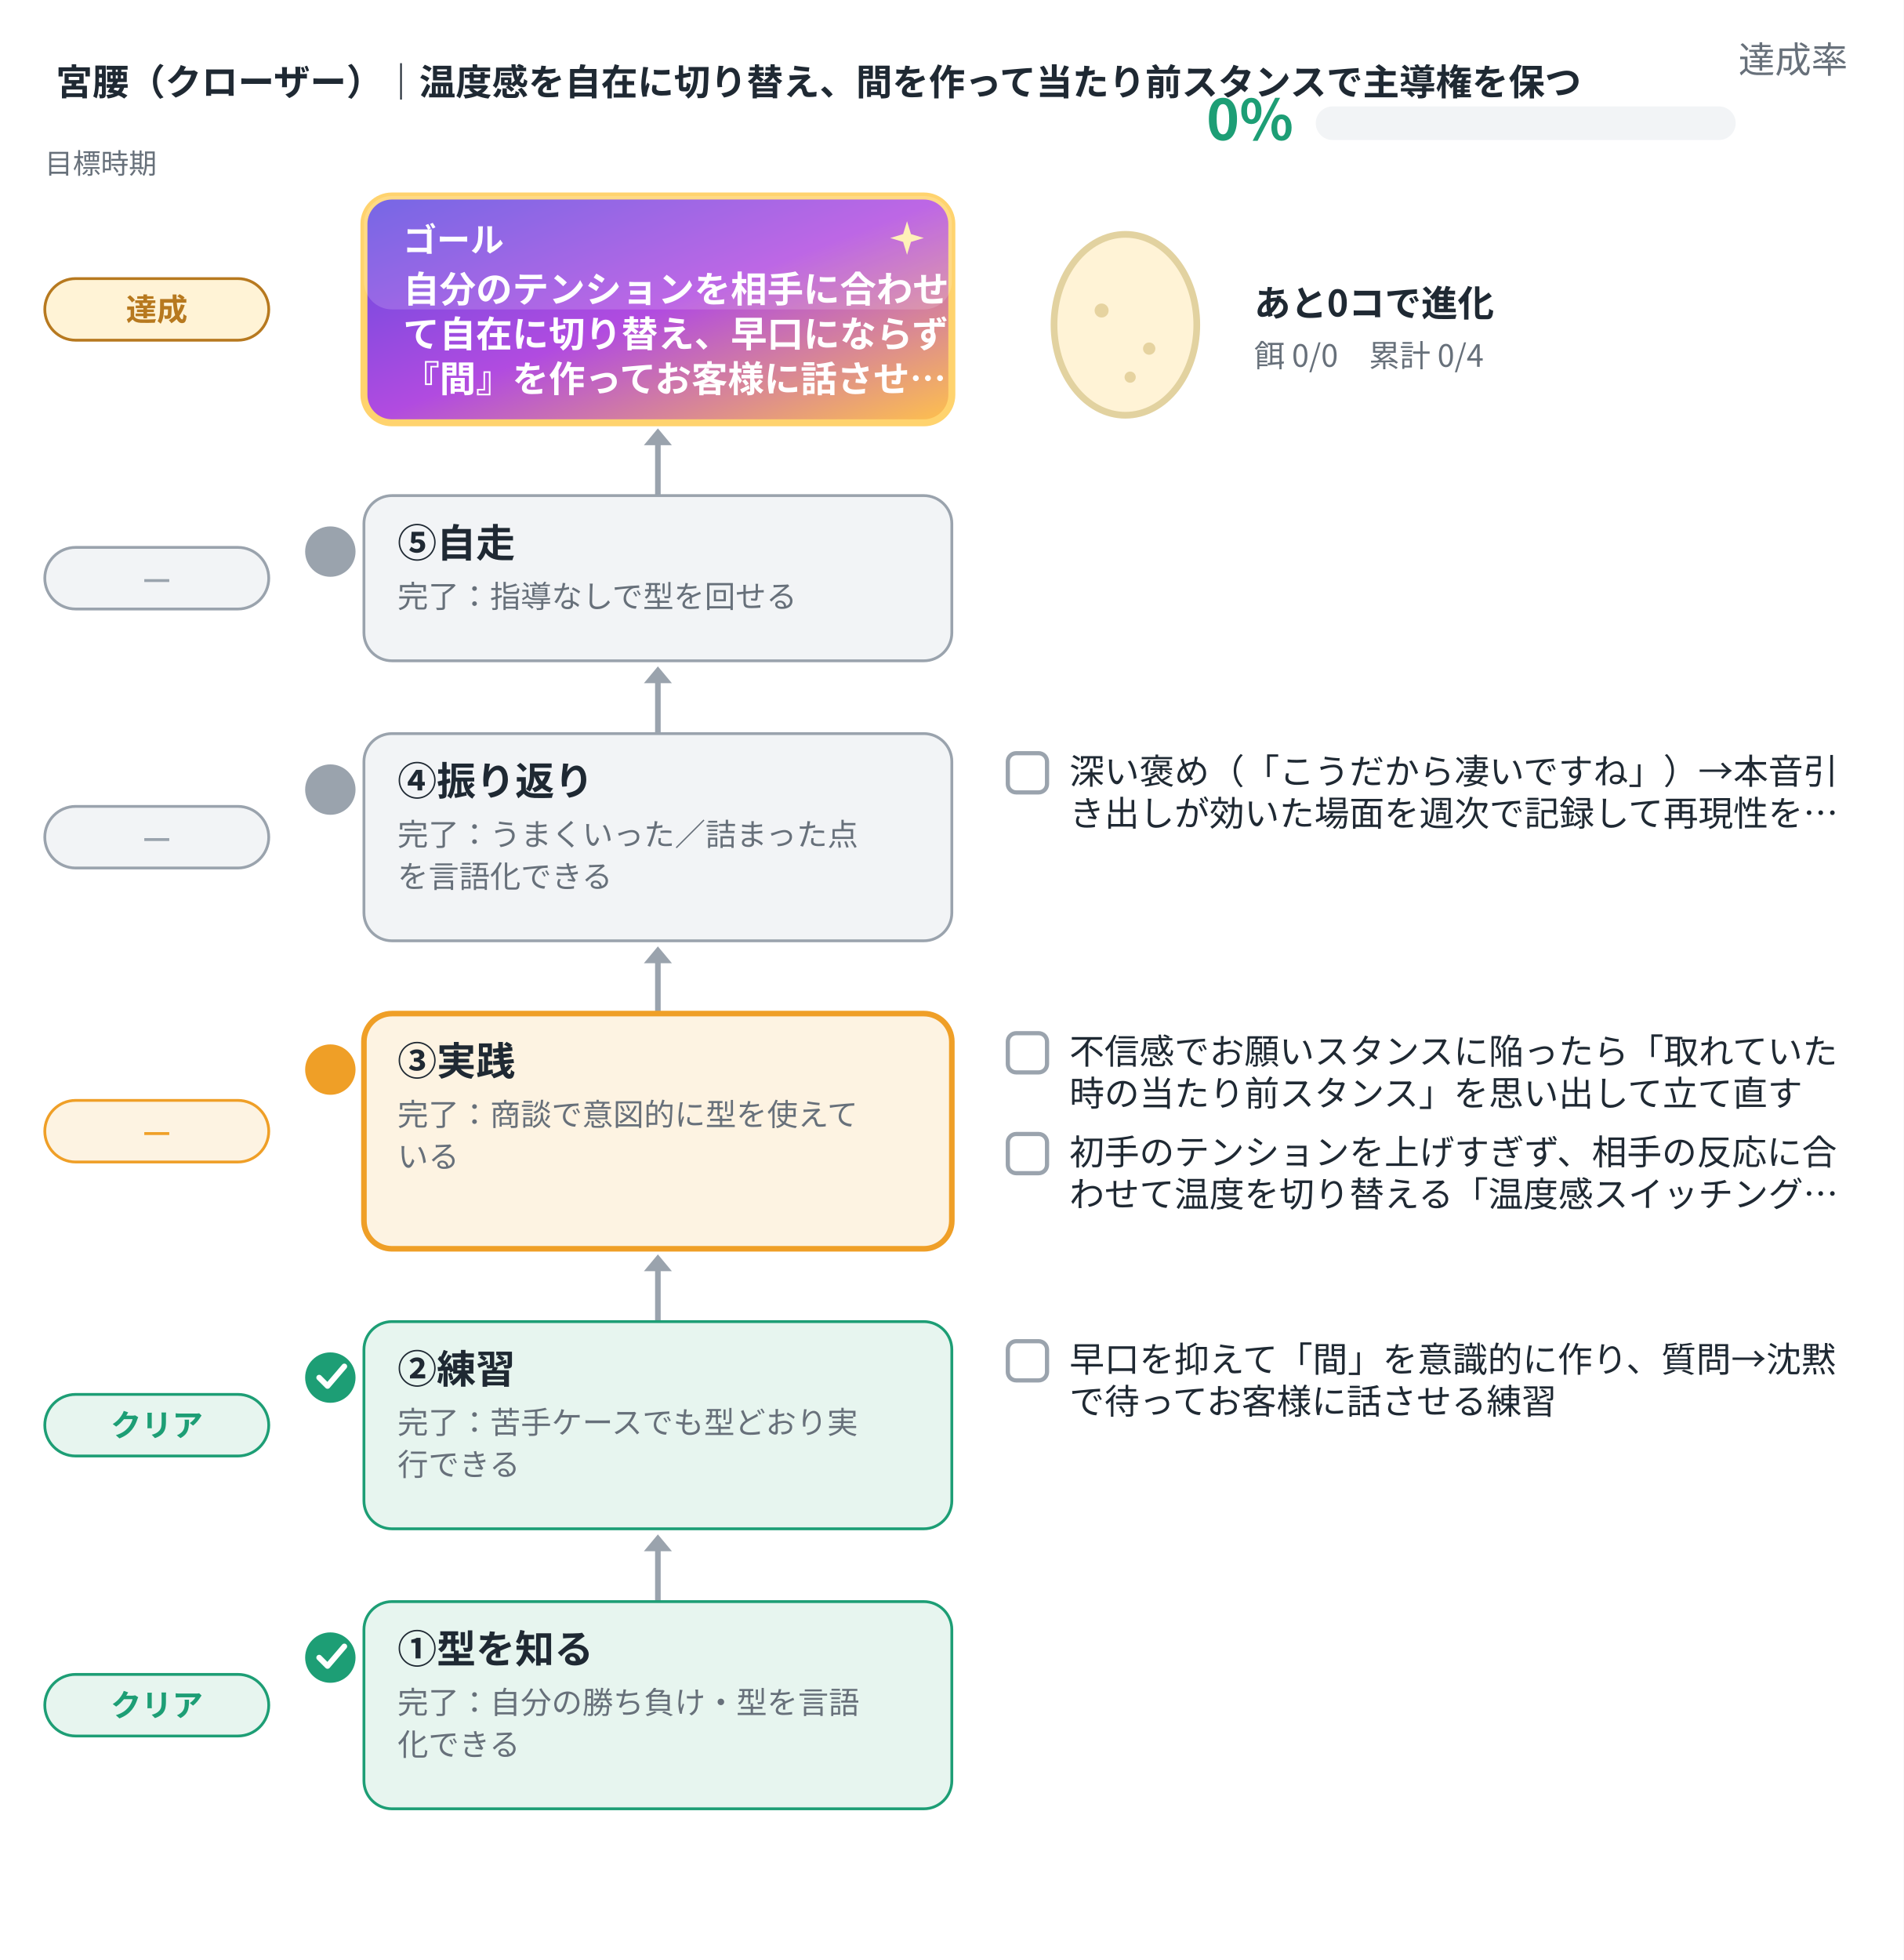
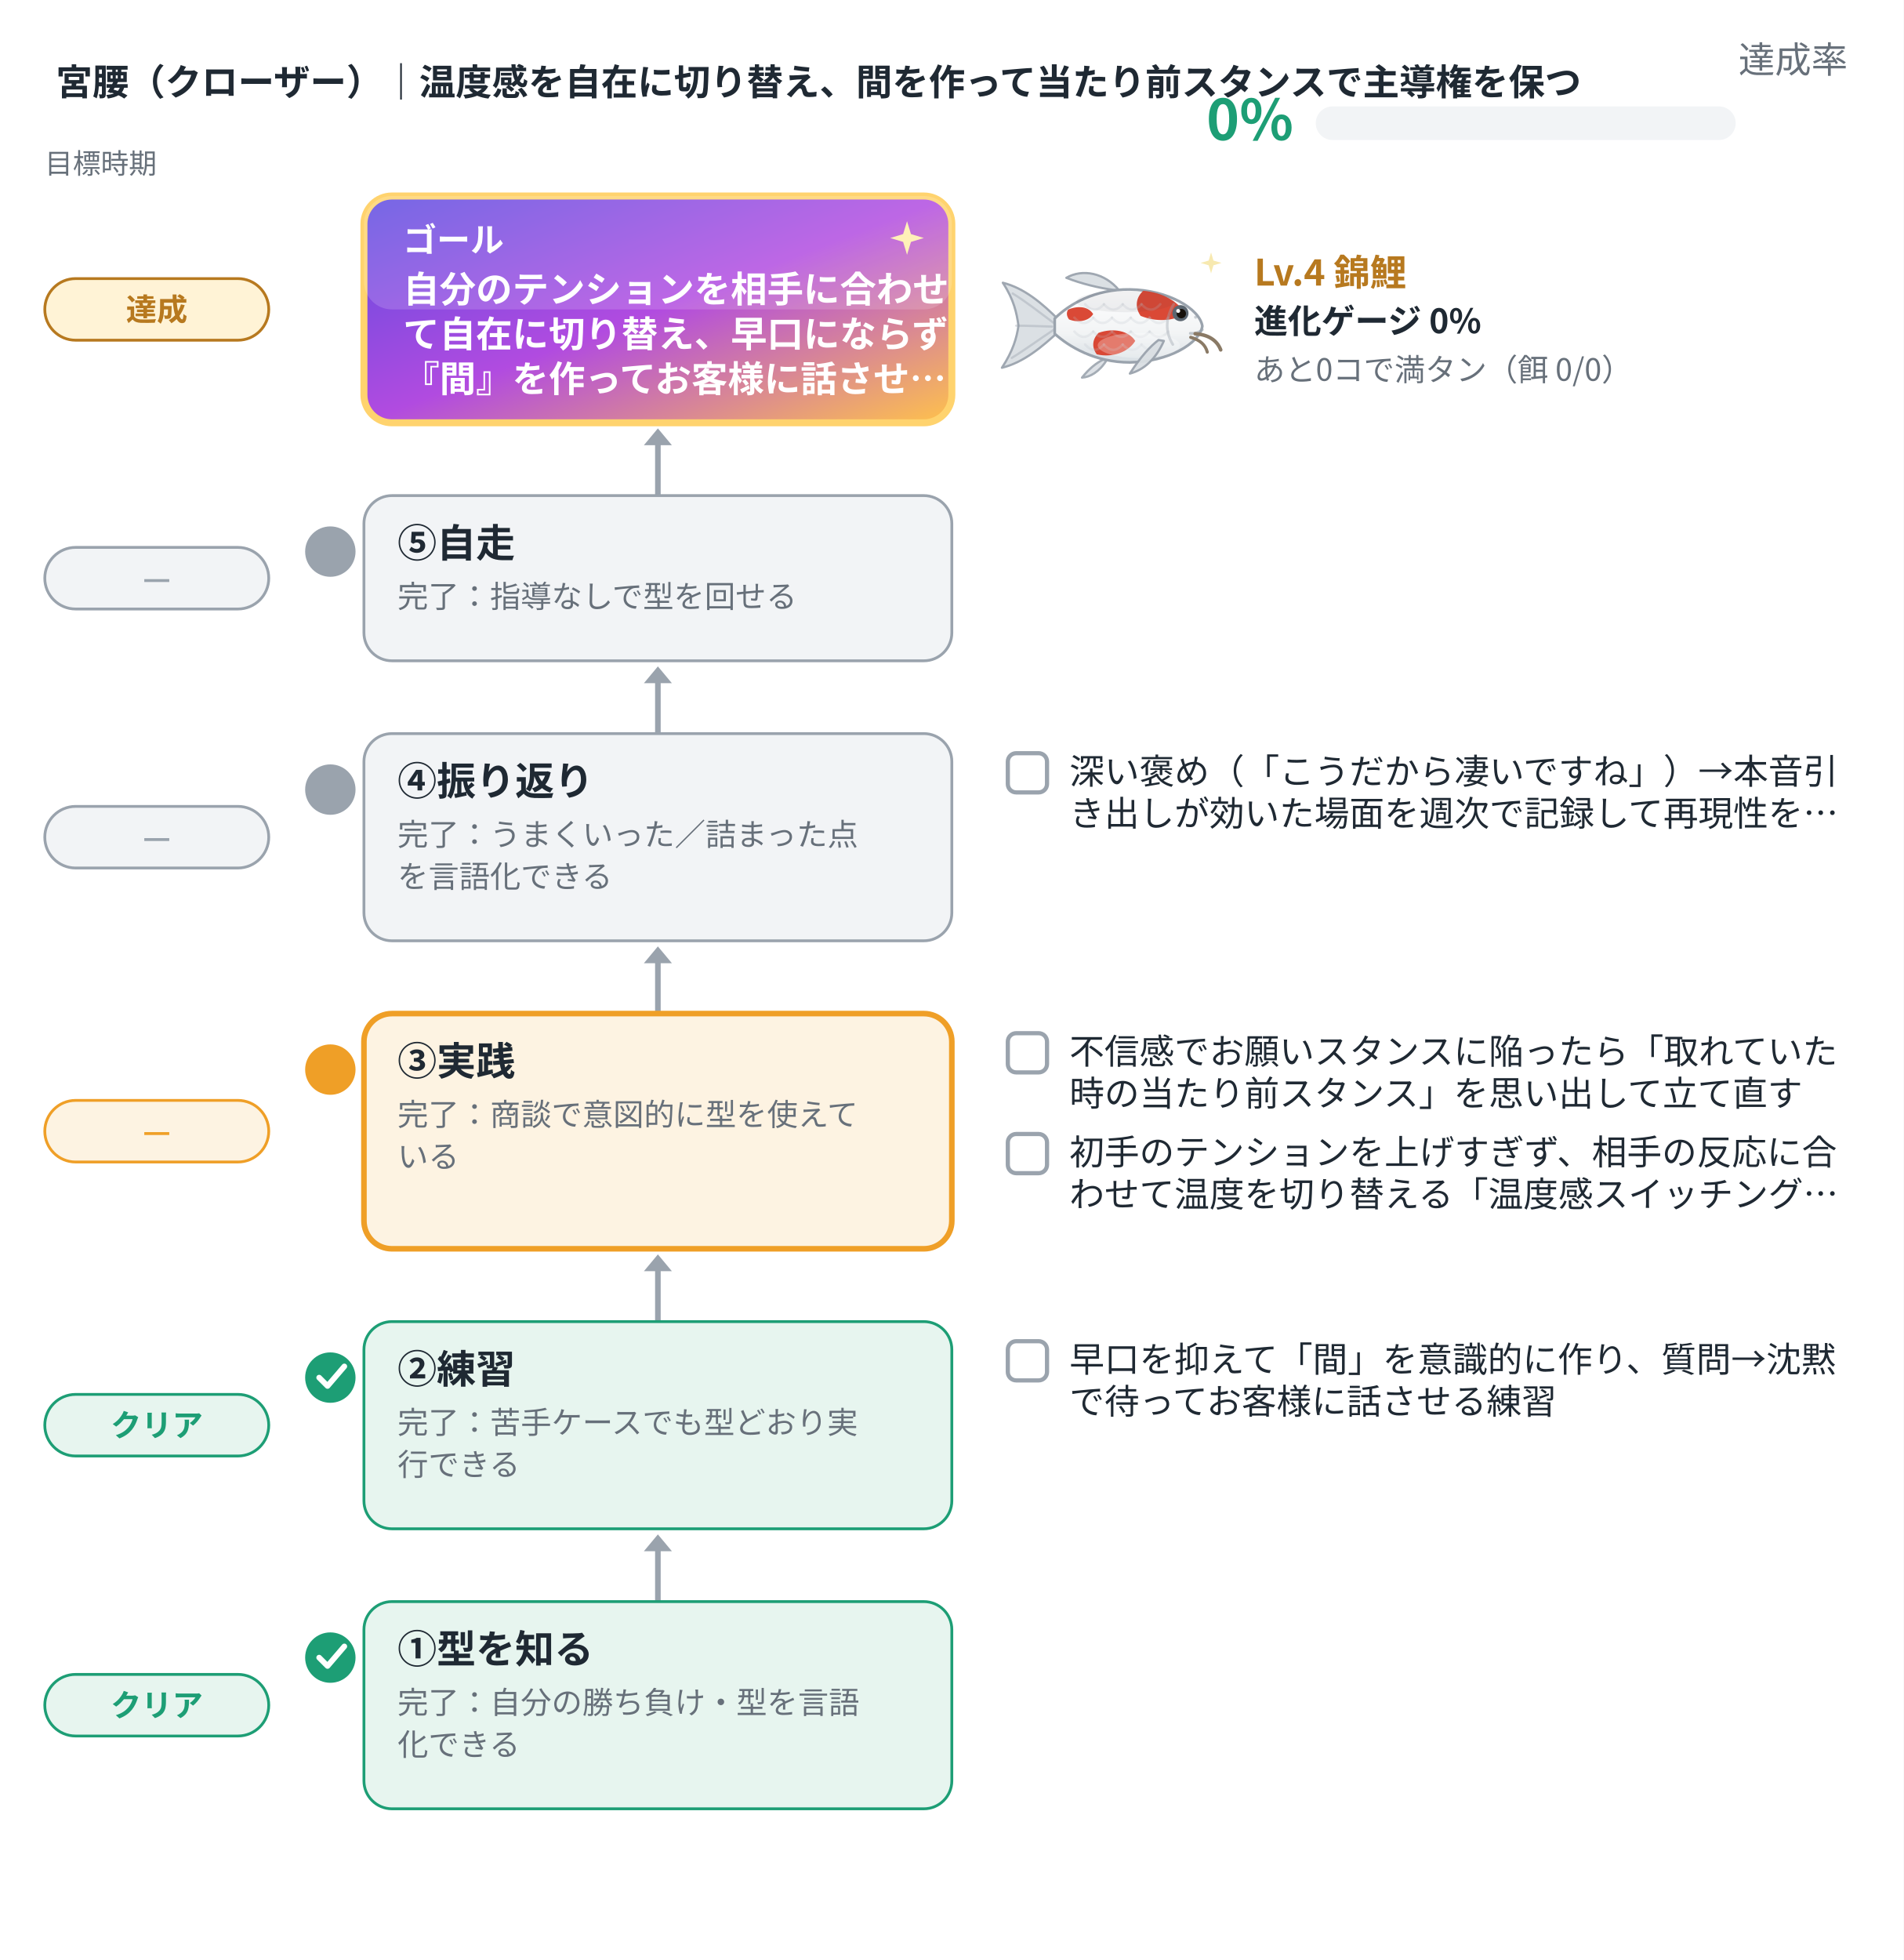
- <svg xmlns="http://www.w3.org/2000/svg" viewBox="0 0 680 700" font-family="Hiragino Sans, 'Noto Sans CJK JP', 'Yu Gothic', sans-serif" width="680" height="700">
+ <svg xmlns="http://www.w3.org/2000/svg" viewBox="0 0 680 700" font-family="Hiragino Sans, 'Noto Sans CJK JP', 'Yu Gothic', IPAGothic, sans-serif" width="680" height="700">
  <defs>
    <linearGradient id="goalGrad" x1="0" y1="0" x2="1" y2="1">
      <stop offset="0" stop-color="#5B4BE0" />
      <stop offset="0.5" stop-color="#B14BE0" />
      <stop offset="1" stop-color="#FFC24B" />
    </linearGradient>
    <linearGradient id="phx" x1="0" y1="0" x2="0" y2="1">
      <stop offset="0" stop-color="#FFE259" />
      <stop offset="0.5" stop-color="#FF9A00" />
      <stop offset="1" stop-color="#FF3D00" />
    </linearGradient>
    <linearGradient id="phx2" x1="0" y1="0" x2="0" y2="1">
      <stop offset="0" stop-color="#FFF0A0" />
      <stop offset="1" stop-color="#FF7A00" />
    </linearGradient>
    <linearGradient id="hen" x1="0" y1="0" x2="1" y2="1">
      <stop offset="0" stop-color="#37C9B0" />
      <stop offset="0.6" stop-color="#3DA0E8" />
      <stop offset="1" stop-color="#7A5BE0" />
    </linearGradient>
    <linearGradient id="pcock" x1="0" y1="0" x2="0" y2="1">
      <stop offset="0" stop-color="#2BD0C0" />
      <stop offset="0.55" stop-color="#2E8FD0" />
      <stop offset="1" stop-color="#2E4BB0" />
    </linearGradient>
    <linearGradient id="gold" x1="0" y1="0" x2="0" y2="1">
      <stop offset="0" stop-color="#FFF0A8" />
      <stop offset="0.5" stop-color="#F2C230" />
      <stop offset="1" stop-color="#C8901A" />
    </linearGradient>
+     <linearGradient id="fishBlu" x1="0" y1="0" x2="0" y2="1">
+       <stop offset="0" stop-color="#6FA9CC" />
+       <stop offset="0.55" stop-color="#A8CFE3" />
+       <stop offset="1" stop-color="#E4F1F7" />
+     </linearGradient>
+     <linearGradient id="fishWht" x1="0" y1="0" x2="0" y2="1">
+       <stop offset="0" stop-color="#FFFFFF" />
+       <stop offset="0.6" stop-color="#F2F4F5" />
+       <stop offset="1" stop-color="#D8DFE4" />
+     </linearGradient>
+     <linearGradient id="fishGld" x1="0" y1="0" x2="0" y2="1">
+       <stop offset="0" stop-color="#F8D25C" />
+       <stop offset="0.55" stop-color="#EFAF2E" />
+       <stop offset="1" stop-color="#D88A15" />
+     </linearGradient>
+     <linearGradient id="drgBlu" x1="0" y1="0" x2="1" y2="1">
+       <stop offset="0" stop-color="#55D0CF" />
+       <stop offset="0.5" stop-color="#2E86C8" />
+       <stop offset="1" stop-color="#4353C0" />
+     </linearGradient>
+     <linearGradient id="drgGld" x1="0" y1="0" x2="0" y2="1">
+       <stop offset="0" stop-color="#F9DC74" />
+       <stop offset="0.45" stop-color="#EEB53A" />
+       <stop offset="1" stop-color="#B87A12" />
+     </linearGradient>
+     <linearGradient id="eggG" x1="0" y1="0" x2="0" y2="1">
+       <stop offset="0" stop-color="#FFF9E8" />
+       <stop offset="1" stop-color="#EFD9A8" />
+     </linearGradient>
+     <radialGradient id="glowG">
+       <stop offset="0" stop-color="#FFE9A0" stop-opacity="0.75" />
+       <stop offset="1" stop-color="#FFE9A0" stop-opacity="0" />
+     </radialGradient>
  </defs>
  <rect x="0" y="0" width="680" height="700" fill="#FFFFFF" />
  <text x="20" y="34" font-size="13" font-weight="700" fill="#1F2933">宮腰（クローザー）｜温度感を自在に切り替え、間を作って当たり前スタンスで主導権を保つ</text>
  <text x="660" y="26" text-anchor="end" font-size="13" fill="#67707A">達成率</text>
  <text x="462" y="50" text-anchor="end" font-size="20" font-weight="700" fill="#1D9E75">0%</text>
  <rect x="470" y="38" width="150" height="12" rx="6" fill="#F2F4F6" />
  <rect x="470" y="38" width="0" height="12" rx="6" fill="#1D9E75" />
  <rect x="130" y="70" width="210" height="81" rx="10" fill="url(#goalGrad)" stroke="#FFD36E" stroke-width="2.5" />
  <rect x="130" y="70" width="210" height="40.5" rx="10" fill="#FFFFFF" opacity="0.16" />
  <text x="144" y="90" font-size="12" font-weight="700" fill="#FFFFFF">ゴール</text>
  <polygon points="324.0,79.0 325.4,83.6 330.0,85.0 325.4,86.4 324.0,91.0 322.6,86.4 318.0,85.0 322.6,83.6" fill="#FFF1B8" />
  <text x="144" y="108" font-size="13" font-weight="600" fill="#FFFFFF">自分のテンションを相手に合わせ</text>
  <text x="144" y="124" font-size="13" font-weight="600" fill="#FFFFFF">て自在に切り替え、早口にならず</text>
  <text x="144" y="140" font-size="13" font-weight="600" fill="#FFFFFF">『間』を作ってお客様に話させ…</text>
  <rect x="16" y="99.5" width="80" height="22" rx="11" fill="#FFF3D6" stroke="#B7791F" stroke-width="1" />
  <text x="56.0" y="114.5" text-anchor="middle" font-size="11" font-weight="700" fill="#B7791F">達成</text>
-   <ellipse cx="402.0" cy="116.0" rx="25.5" ry="32.3" fill="#FFF3D6" />
-   <ellipse cx="402.0" cy="116.0" rx="25.5" ry="32.3" fill="none" stroke="#E2D2A0" stroke-width="2.4" />
-   <circle cx="393.5" cy="110.9" r="2.5" fill="#E6D3A0" />
-   <circle cx="410.5" cy="124.5" r="2.2" fill="#E6D3A0" />
-   <circle cx="403.7" cy="134.7" r="2.0" fill="#E6D3A0" />
-   <text x="448" y="113" font-size="13" font-weight="700" fill="#1F2933">あと0コで進化</text>
-   <text x="448" y="131" font-size="11" fill="#67707A">餌 0/0　累計 0/4</text>
+   <g transform="translate(402,116) scale(1.7)">
+     <g transform="scale(0.94)">
+       <path d="M-14.8,-1 C-18.6,-4.8 -22.6,-8.2 -27.4,-9.4 C-24.9,-5.6 -24.3,-2.6 -23.9,0.2 C-24.3,2.9 -25.1,5.8 -27.6,9.6 C-22.7,8.4 -18.6,4.9 -14.8,1.4 Z" fill="#D9DEE3" stroke="#9AA3AD" stroke-width="0.5" stroke-linecap="round" stroke-linejoin="round" opacity="0.95" />
+       <path d="M-16,-0.4 C-19.5,-3 -22.4,-5.3 -25.2,-7" fill="none" stroke="#9AA3AD" stroke-width="0.5" stroke-linecap="round" stroke-linejoin="round" opacity="0.4" />
+       <path d="M-16.4,0.4 C-19.8,0.3 -22,0.2 -24.4,0.2" fill="none" stroke="#9AA3AD" stroke-width="0.5" stroke-linecap="round" stroke-linejoin="round" opacity="0.4" />
+       <path d="M-16,1.1 C-19.5,3.4 -22.3,5.5 -25.4,7.4" fill="none" stroke="#9AA3AD" stroke-width="0.5" stroke-linecap="round" stroke-linejoin="round" opacity="0.4" />
+       <path d="M-1.4,-7.7 C-4.6,-11.6 -9.6,-12.6 -13.2,-10.5 C-9.9,-9.2 -5.8,-8.2 -2.6,-7.8 Z" fill="#D9DEE3" stroke="#9AA3AD" stroke-width="0.5" stroke-linecap="round" stroke-linejoin="round" opacity="0.95" />
+       <path d="M-4.2,7.9 C-5.8,10.5 -7.9,11.7 -9.7,11.8 C-8.1,9.8 -6.6,8.6 -5,7.8 Z" fill="#D9DEE3" stroke="#9AA3AD" stroke-width="0.5" stroke-linecap="round" stroke-linejoin="round" opacity="0.9" />
+       <path d="M17.2,0.3 C16.6,-3.6 9.5,-7.8 1,-7.9 C-6.8,-8 -12.6,-4.6 -15.8,-1.4 L-15.8,2 C-12.6,4.9 -6.8,8.4 1,8.4 C9.5,8.3 16.6,4.2 17.2,0.3 Z" fill="url(#fishWht)" stroke="#9AA3AD" stroke-width="0.6" stroke-linecap="round" stroke-linejoin="round" />
+       <path d="M4,-7.6 C8.6,-7.2 12,-5 13.4,-2.4 C10.6,-0.8 6.8,-0.6 3.4,-2 C2,-4 2.4,-6.2 4,-7.6 Z" fill="#D8402C" opacity="0.95" />
+       <path d="M-6,1.8 C-2.6,0.6 0.8,1.4 2.2,3.6 C0.6,6.2 -3,7.4 -6.4,6.6 C-7.6,5 -7.4,3.2 -6,1.8 Z" fill="#D8402C" opacity="0.95" />
+       <path d="M-12.8,-3.4 C-10.4,-4.4 -8.2,-4 -7.2,-2.4 C-8.2,-0.8 -10.6,-0.4 -12.6,-1.2 C-13.2,-2 -13.2,-2.8 -12.8,-3.4 Z" fill="#D8402C" opacity="0.95" />
+       <path d="M-9,-4.6 q2.1,2.4 4.2,0" fill="none" stroke="#B9C1C8" stroke-width="0.55" stroke-linecap="round" stroke-linejoin="round" opacity="0.22" />
+       <path d="M-4.8,-4.6 q2.1,2.4 4.2,0" fill="none" stroke="#B9C1C8" stroke-width="0.55" stroke-linecap="round" stroke-linejoin="round" opacity="0.22" />
+       <path d="M-0.6,-4.6 q2.1,2.4 4.2,0" fill="none" stroke="#B9C1C8" stroke-width="0.55" stroke-linecap="round" stroke-linejoin="round" opacity="0.22" />
+       <path d="M3.6,-4.6 q2.1,2.4 4.2,0" fill="none" stroke="#B9C1C8" stroke-width="0.55" stroke-linecap="round" stroke-linejoin="round" opacity="0.22" />
+       <path d="M-11.4,-1.6 q2.1,2.4 4.2,0" fill="none" stroke="#B9C1C8" stroke-width="0.55" stroke-linecap="round" stroke-linejoin="round" opacity="0.22" />
+       <path d="M-7.2,-1.6 q2.1,2.4 4.2,0" fill="none" stroke="#B9C1C8" stroke-width="0.55" stroke-linecap="round" stroke-linejoin="round" opacity="0.22" />
+       <path d="M-3,-1.6 q2.1,2.4 4.2,0" fill="none" stroke="#B9C1C8" stroke-width="0.55" stroke-linecap="round" stroke-linejoin="round" opacity="0.22" />
+       <path d="M1.2,-1.6 q2.1,2.4 4.2,0" fill="none" stroke="#B9C1C8" stroke-width="0.55" stroke-linecap="round" stroke-linejoin="round" opacity="0.22" />
+       <path d="M5.4,-1.6 q2.1,2.4 4.2,0" fill="none" stroke="#B9C1C8" stroke-width="0.55" stroke-linecap="round" stroke-linejoin="round" opacity="0.22" />
+       <path d="M-11.4,1.5 q2.1,2.4 4.2,0" fill="none" stroke="#B9C1C8" stroke-width="0.55" stroke-linecap="round" stroke-linejoin="round" opacity="0.22" />
+       <path d="M-7.2,1.5 q2.1,2.4 4.2,0" fill="none" stroke="#B9C1C8" stroke-width="0.55" stroke-linecap="round" stroke-linejoin="round" opacity="0.22" />
+       <path d="M-3,1.5 q2.1,2.4 4.2,0" fill="none" stroke="#B9C1C8" stroke-width="0.55" stroke-linecap="round" stroke-linejoin="round" opacity="0.22" />
+       <path d="M1.2,1.5 q2.1,2.4 4.2,0" fill="none" stroke="#B9C1C8" stroke-width="0.55" stroke-linecap="round" stroke-linejoin="round" opacity="0.22" />
+       <path d="M5.4,1.5 q2.1,2.4 4.2,0" fill="none" stroke="#B9C1C8" stroke-width="0.55" stroke-linecap="round" stroke-linejoin="round" opacity="0.22" />
+       <path d="M-9,4.4 q2.1,2.4 4.2,0" fill="none" stroke="#B9C1C8" stroke-width="0.55" stroke-linecap="round" stroke-linejoin="round" opacity="0.22" />
+       <path d="M-4.8,4.4 q2.1,2.4 4.2,0" fill="none" stroke="#B9C1C8" stroke-width="0.55" stroke-linecap="round" stroke-linejoin="round" opacity="0.22" />
+       <path d="M-0.6,4.4 q2.1,2.4 4.2,0" fill="none" stroke="#B9C1C8" stroke-width="0.55" stroke-linecap="round" stroke-linejoin="round" opacity="0.22" />
+       <path d="M3.6,4.4 q2.1,2.4 4.2,0" fill="none" stroke="#B9C1C8" stroke-width="0.55" stroke-linecap="round" stroke-linejoin="round" opacity="0.22" />
+       <ellipse cx="0" cy="-5.2" rx="11" ry="2.4" fill="#1F2933" opacity="0.06" />
+       <ellipse cx="3" cy="4.6" rx="9.2" ry="2.8" fill="#FFFFFF" opacity="0.28" />
+       <path d="M10.8,-4.6 C8.9,-1.4 8.9,1.6 10.6,4.4" fill="none" stroke="#9AA3AD" stroke-width="0.6" stroke-linecap="round" stroke-linejoin="round" opacity="0.4" />
+       <path d="M17.2,1.1 C16.4,1.8 15.4,2 14.5,1.9" fill="none" stroke="#9AA3AD" stroke-width="0.6" stroke-linecap="round" stroke-linejoin="round" opacity="0.6" />
+       <circle cx="15.7" cy="-1.7" r="0.35" fill="#9AA3AD" opacity="0.5" />
+       <path d="M8.6,3.6 C6.8,7.7 4.1,10.1 1,10.9 C3.5,7 5.6,4.8 7.4,3.4 Z" fill="#D9DEE3" stroke="#9AA3AD" stroke-width="0.5" stroke-linecap="round" stroke-linejoin="round" opacity="0.95" />
+       <path d="M15.6,2 C18.6,2.2 20.5,3.5 21.3,5.6" fill="none" stroke="#8A7A66" stroke-width="0.8" stroke-linecap="round" stroke-linejoin="round" />
+       <path d="M14.6,2.8 C16.7,3.4 17.9,4.5 18.3,6.1" fill="none" stroke="#8A7A66" stroke-width="0.7" stroke-linecap="round" stroke-linejoin="round" />
+       <circle cx="12.3" cy="-2.6" r="1.8" fill="#5B6670" />
+       <circle cx="12.5" cy="-2.5" r="1.05" fill="#17110B" />
+       <circle cx="11.8" cy="-3.1" r="0.45" fill="#FFFFFF" opacity="0.95" />
+     </g>
+     <polygon points="18.0,-15.2 18.5,-13.5 20.2,-13.0 18.5,-12.5 18.0,-10.8 17.5,-12.5 15.8,-13.0 17.5,-13.5" fill="#F7E9B0" />
+   </g>
+   <text x="448" y="102" font-size="13" font-weight="700" fill="#B7791F">Lv.4 錦鯉</text>
+   <text x="448" y="119" font-size="12" font-weight="700" fill="#1F2933">進化ゲージ 0%</text>
+   <text x="448" y="136" font-size="11" fill="#67707A">あと0コで満タン（餌 0/0）</text>
  <text x="16" y="62" font-size="10" fill="#67707A">目標時期</text>
  <line x1="235.0" y1="177" x2="235.0" y2="157" stroke="#9AA3AD" stroke-width="2" />
  <path d="M230.0,159 L235.0,153 L240.0,159 Z" fill="#9AA3AD" />
  <rect x="130" y="177" width="210" height="59" rx="10" fill="#F2F4F6" stroke="#9AA3AD" stroke-width="1" />
  <circle cx="118" cy="197" r="9" fill="#9AA3AD" />
  <text x="142" y="199" font-size="14" font-weight="700" fill="#1F2933">⑤自走</text>
  <text x="142" y="217" font-size="11" fill="#67707A">完了：指導なしで型を回せる</text>
  <rect x="16" y="195.5" width="80" height="22" rx="11" fill="#F2F4F6" stroke="#9AA3AD" stroke-width="1" />
  <text x="56.0" y="210.5" text-anchor="middle" font-size="11" font-weight="700" fill="#9AA3AD">—</text>
  <line x1="235.0" y1="262" x2="235.0" y2="242" stroke="#9AA3AD" stroke-width="2" />
  <path d="M230.0,244 L235.0,238 L240.0,244 Z" fill="#9AA3AD" />
  <rect x="130" y="262" width="210" height="74" rx="10" fill="#F2F4F6" stroke="#9AA3AD" stroke-width="1" />
  <circle cx="118" cy="282" r="9" fill="#9AA3AD" />
  <text x="142" y="284" font-size="14" font-weight="700" fill="#1F2933">④振り返り</text>
  <text x="142" y="302" font-size="11" fill="#67707A">完了：うまくいった／詰まった点</text>
  <text x="142" y="317" font-size="11" fill="#67707A">を言語化できる</text>
  <rect x="16" y="288.0" width="80" height="22" rx="11" fill="#F2F4F6" stroke="#9AA3AD" stroke-width="1" />
  <text x="56.0" y="303.0" text-anchor="middle" font-size="11" font-weight="700" fill="#9AA3AD">—</text>
  <rect x="360" y="269" width="14" height="14" rx="3" fill="#fff" stroke="#9AA3AD" stroke-width="1.5" />
  <text x="382" y="280" font-size="12.5" fill="#1F2933">深い褒め（「こうだから凄いですね」）→本音引</text>
  <text x="382" y="295" font-size="12.5" fill="#1F2933">き出しが効いた場面を週次で記録して再現性を…</text>
  <line x1="235.0" y1="362" x2="235.0" y2="342" stroke="#9AA3AD" stroke-width="2" />
  <path d="M230.0,344 L235.0,338 L240.0,344 Z" fill="#9AA3AD" />
  <rect x="130" y="362" width="210" height="84" rx="10" fill="#FDF3E2" stroke="#EF9F27" stroke-width="2" />
  <circle cx="118" cy="382" r="9" fill="#EF9F27" />
  <text x="142" y="384" font-size="14" font-weight="700" fill="#1F2933">③実践</text>
  <text x="142" y="402" font-size="11" fill="#67707A">完了：商談で意図的に型を使えて</text>
  <text x="142" y="417" font-size="11" fill="#67707A">いる</text>
  <rect x="16" y="393.0" width="80" height="22" rx="11" fill="#FDF3E2" stroke="#EF9F27" stroke-width="1" />
  <text x="56.0" y="408.0" text-anchor="middle" font-size="11" font-weight="700" fill="#EF9F27">—</text>
  <rect x="360" y="369" width="14" height="14" rx="3" fill="#fff" stroke="#9AA3AD" stroke-width="1.5" />
  <text x="382" y="380" font-size="12.5" fill="#1F2933">不信感でお願いスタンスに陥ったら「取れていた</text>
  <text x="382" y="395" font-size="12.5" fill="#1F2933">時の当たり前スタンス」を思い出して立て直す</text>
  <rect x="360" y="405" width="14" height="14" rx="3" fill="#fff" stroke="#9AA3AD" stroke-width="1.5" />
  <text x="382" y="416" font-size="12.5" fill="#1F2933">初手のテンションを上げすぎず、相手の反応に合</text>
  <text x="382" y="431" font-size="12.5" fill="#1F2933">わせて温度を切り替える「温度感スイッチング…</text>
  <line x1="235.0" y1="472" x2="235.0" y2="452" stroke="#9AA3AD" stroke-width="2" />
  <path d="M230.0,454 L235.0,448 L240.0,454 Z" fill="#9AA3AD" />
  <rect x="130" y="472" width="210" height="74" rx="10" fill="#E7F5EF" stroke="#1D9E75" stroke-width="1" />
  <circle cx="118" cy="492" r="9" fill="#1D9E75" />
  <path d="M114,492 l3,3 l6,-7" fill="none" stroke="#fff" stroke-width="2" stroke-linecap="round" stroke-linejoin="round" />
  <text x="142" y="494" font-size="14" font-weight="700" fill="#1F2933">②練習</text>
  <text x="142" y="512" font-size="11" fill="#67707A">完了：苦手ケースでも型どおり実</text>
  <text x="142" y="527" font-size="11" fill="#67707A">行できる</text>
  <rect x="16" y="498.0" width="80" height="22" rx="11" fill="#E7F5EF" stroke="#1D9E75" stroke-width="1" />
  <text x="56.0" y="513.0" text-anchor="middle" font-size="11" font-weight="700" fill="#1D9E75">クリア</text>
  <rect x="360" y="479" width="14" height="14" rx="3" fill="#fff" stroke="#9AA3AD" stroke-width="1.5" />
  <text x="382" y="490" font-size="12.5" fill="#1F2933">早口を抑えて「間」を意識的に作り、質問→沈黙</text>
  <text x="382" y="505" font-size="12.5" fill="#1F2933">で待ってお客様に話させる練習</text>
  <line x1="235.0" y1="572" x2="235.0" y2="552" stroke="#9AA3AD" stroke-width="2" />
  <path d="M230.0,554 L235.0,548 L240.0,554 Z" fill="#9AA3AD" />
  <rect x="130" y="572" width="210" height="74" rx="10" fill="#E7F5EF" stroke="#1D9E75" stroke-width="1" />
  <circle cx="118" cy="592" r="9" fill="#1D9E75" />
  <path d="M114,592 l3,3 l6,-7" fill="none" stroke="#fff" stroke-width="2" stroke-linecap="round" stroke-linejoin="round" />
  <text x="142" y="594" font-size="14" font-weight="700" fill="#1F2933">①型を知る</text>
  <text x="142" y="612" font-size="11" fill="#67707A">完了：自分の勝ち負け・型を言語</text>
  <text x="142" y="627" font-size="11" fill="#67707A">化できる</text>
  <rect x="16" y="598.0" width="80" height="22" rx="11" fill="#E7F5EF" stroke="#1D9E75" stroke-width="1" />
  <text x="56.0" y="613.0" text-anchor="middle" font-size="11" font-weight="700" fill="#1D9E75">クリア</text>
</svg>
